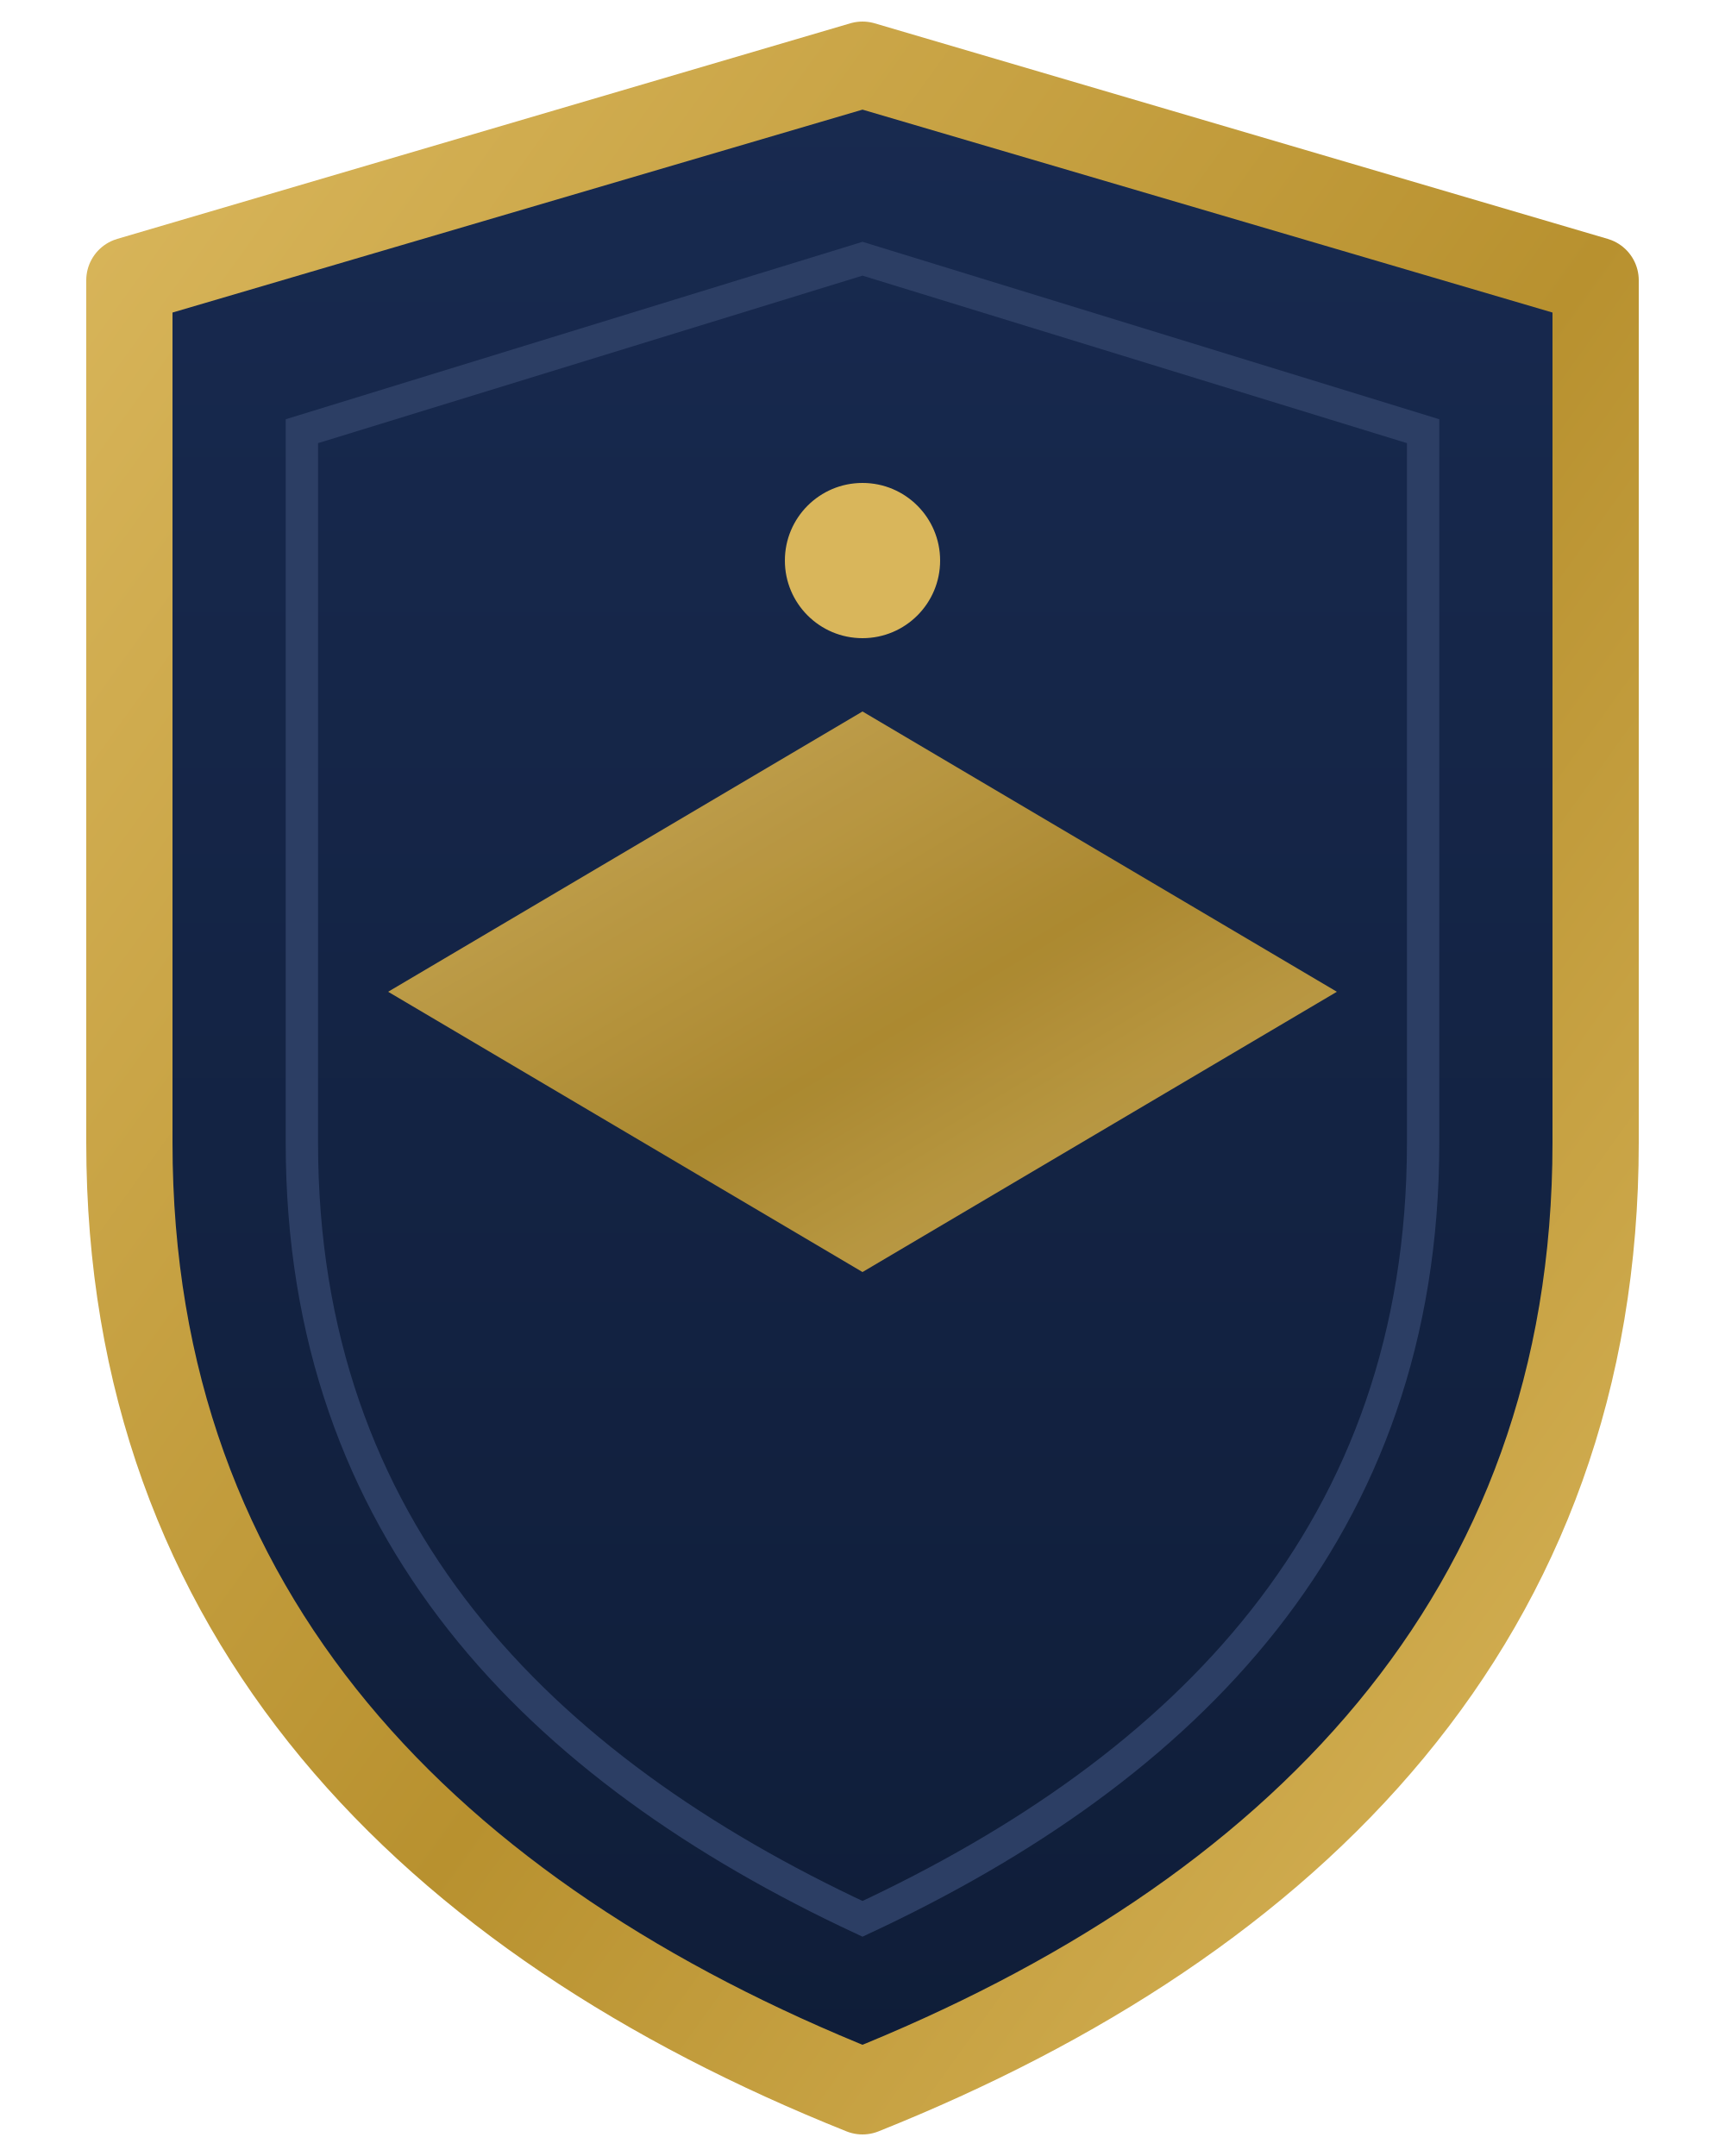
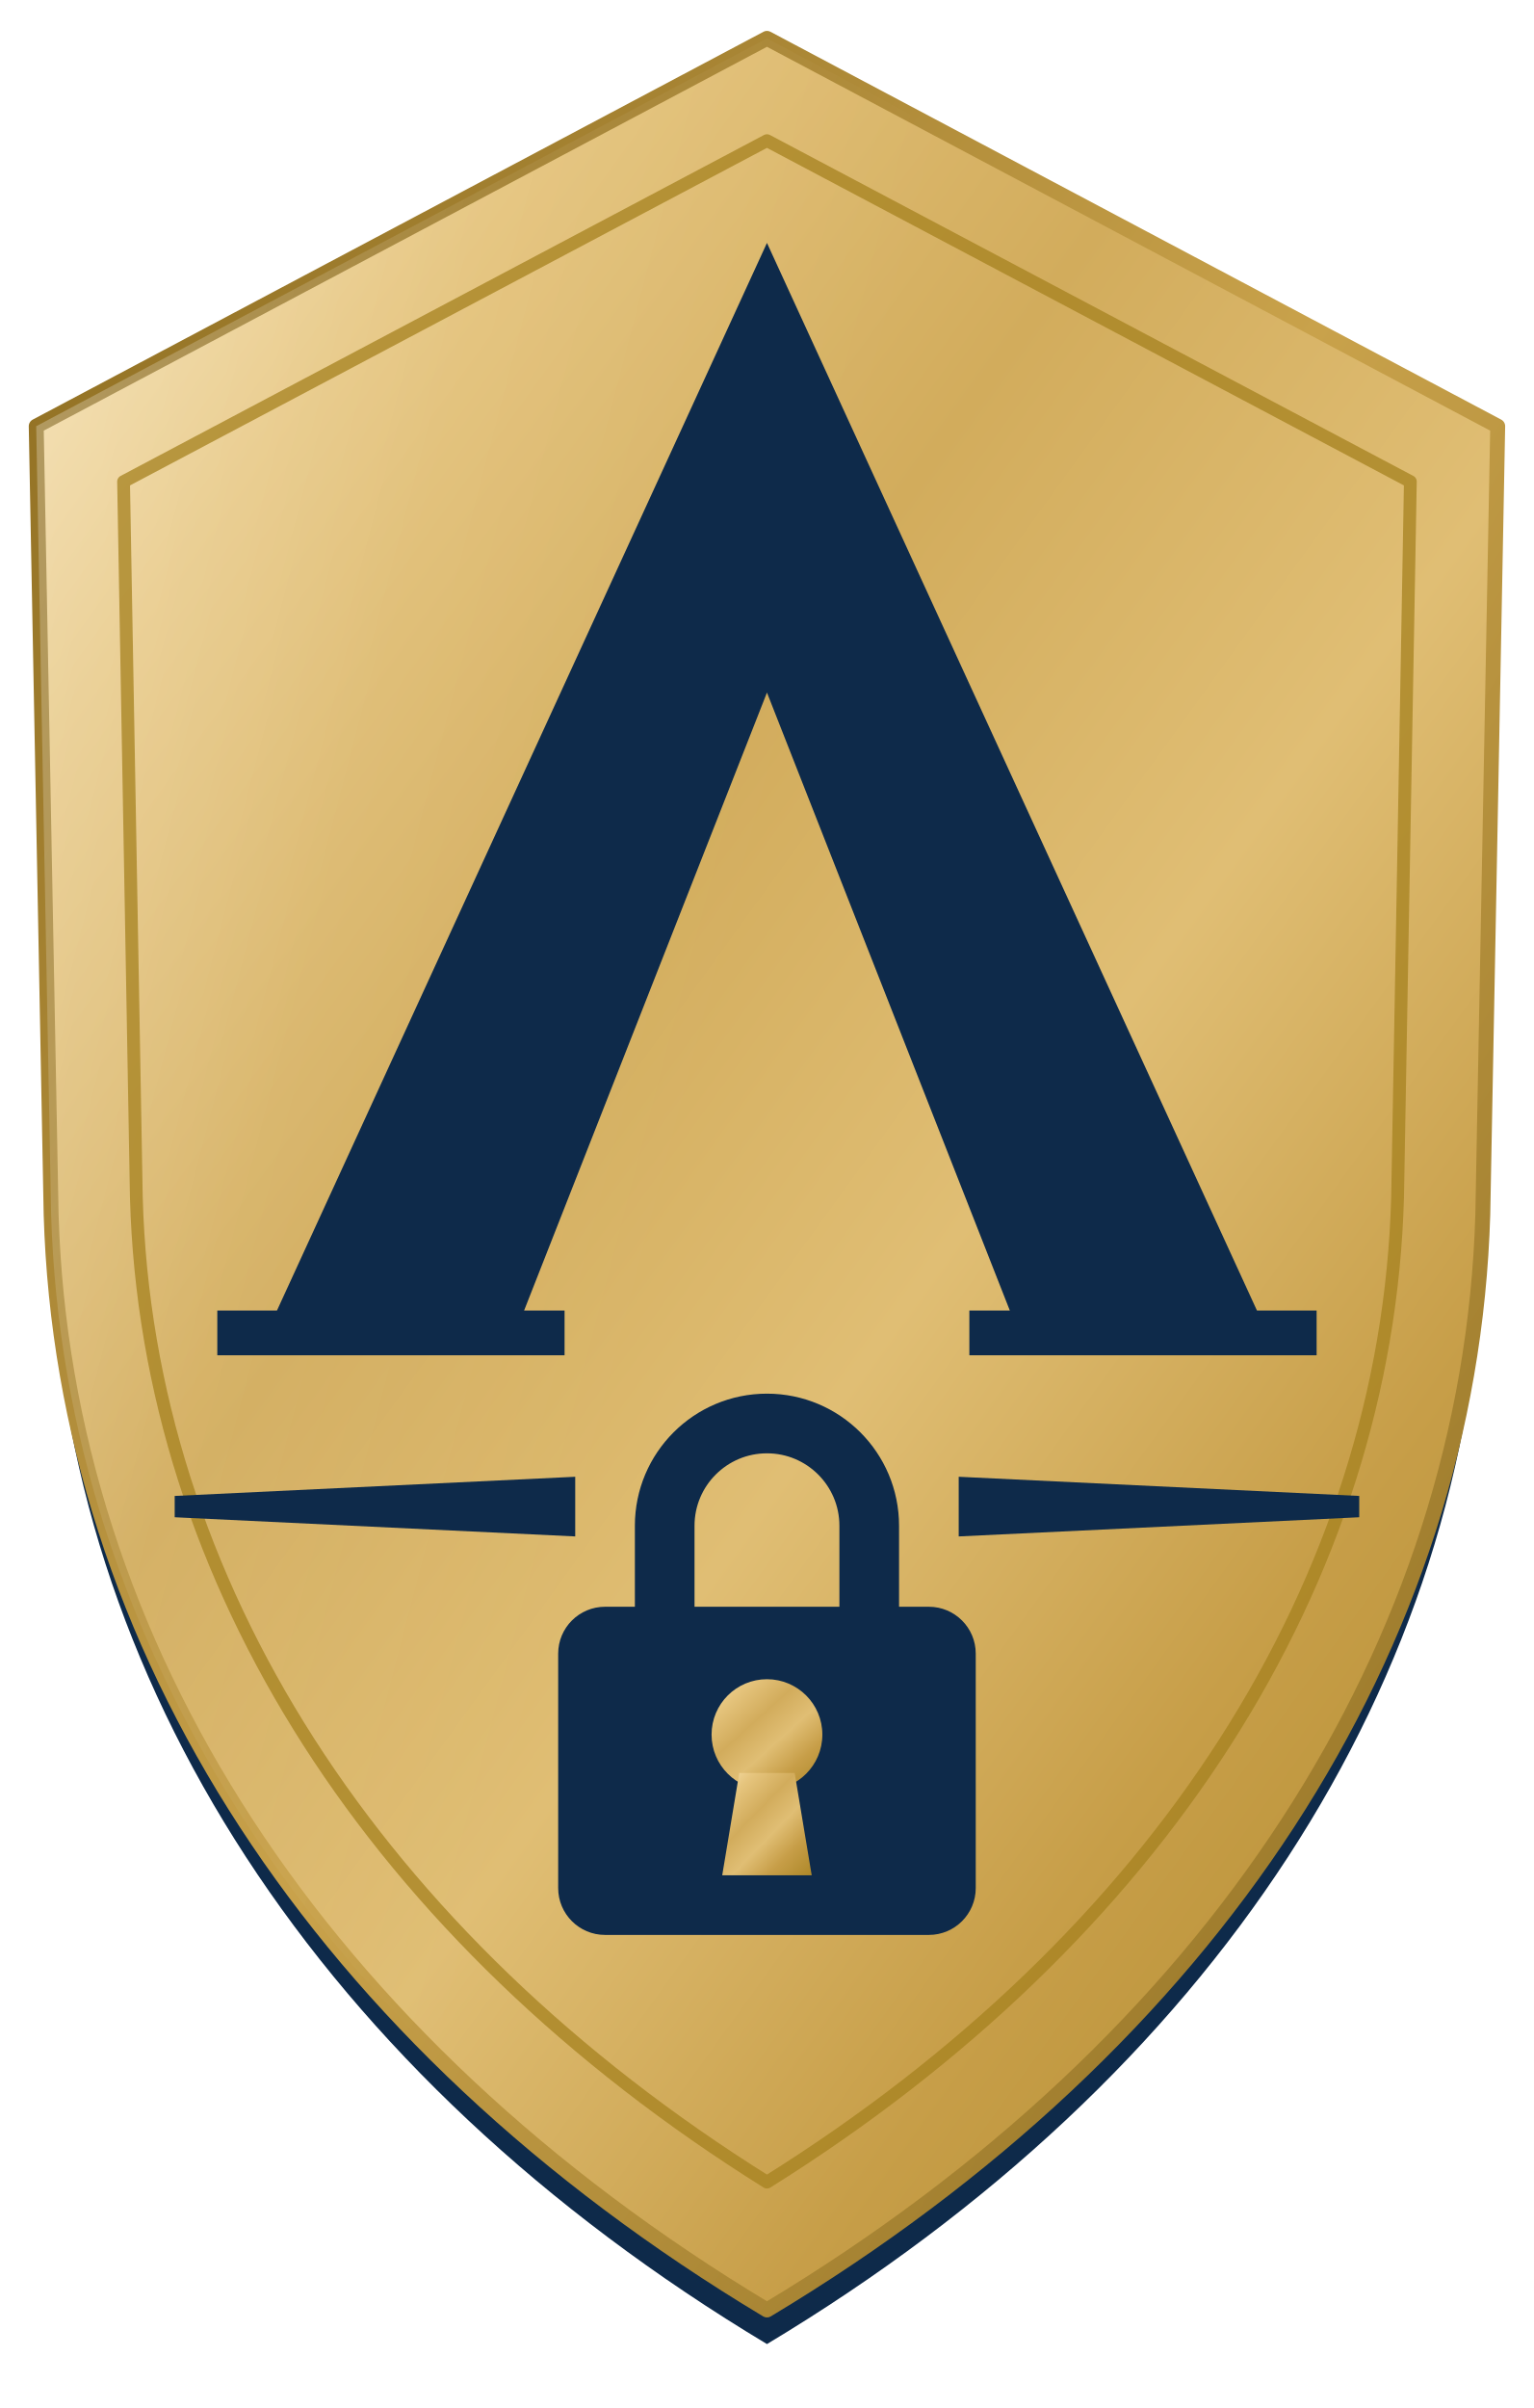
- <svg xmlns="http://www.w3.org/2000/svg" viewBox="0 0 80 100" role="img" aria-label="Ablaß Security Wappen">
+ <svg xmlns="http://www.w3.org/2000/svg" viewBox="200 130 720 1130" role="img" aria-label="Ablaß Security Wappen">
  <defs>
-     <linearGradient id="field" x1="0" y1="0" x2="0" y2="1">
-       <stop offset="0%" stop-color="#182A50" />
-       <stop offset="100%" stop-color="#0F1D38" />
+     <linearGradient id="as-gold" x1="0.05" y1="0" x2="0.95" y2="1">
+       <stop offset="0%" stop-color="#F4DCA4" />
+       <stop offset="15%" stop-color="#E6C57E" />
+       <stop offset="38%" stop-color="#D2AC5C" />
+       <stop offset="58%" stop-color="#E0BE74" />
+       <stop offset="78%" stop-color="#C79E48" />
+       <stop offset="100%" stop-color="#B08A2C" />
    </linearGradient>
-     <linearGradient id="rim" x1="0" y1="0" x2="1" y2="1">
-       <stop offset="0%" stop-color="#D9B65B" />
-       <stop offset="55%" stop-color="#B8912F" />
-       <stop offset="100%" stop-color="#D9B65B" />
+     <linearGradient id="as-rim" x1="0" y1="0" x2="1" y2="1">
+       <stop offset="0%" stop-color="#8A6A1E" />
+       <stop offset="50%" stop-color="#C9A24B" />
+       <stop offset="100%" stop-color="#8A6A1E" />
    </linearGradient>
+     <linearGradient id="as-sheen" x1="0" y1="0" x2="1" y2="0.4">
+       <stop offset="0%" stop-color="#FFFFFF" stop-opacity="0.32" />
+       <stop offset="30%" stop-color="#FFFFFF" stop-opacity="0.06" />
+       <stop offset="55%" stop-color="#FFFFFF" stop-opacity="0" />
+     </linearGradient>
+     <path id="as-schild" d="M560 148 L903 330 L896 700 C890 902 770 1088 560 1214 C350 1088 230 902 224 700 L217 330 Z" />
  </defs>
-   <path d="M40 3 74 13v40c0 22-14 36-34 44C20 89 6 75 6 53V13L40 3Z" fill="url(#field)" stroke="url(#rim)" stroke-width="4" stroke-linejoin="round" />
-   <path d="M40 12 66 20v33c0 18-11 29-26 36C25 82 14 71 14 53V20L40 12Z" fill="none" stroke="#2C3E64" stroke-width="1.5" />
-   <path d="M18 46 40 33l22 13-22 13-22-13Z" fill="url(#rim)" opacity=".92" />
-   <path d="M40 59v22" stroke="url(#rim)" stroke-width="3.4" stroke-linecap="round" />
-   <circle cx="40" cy="26" r="3.6" fill="#D9B65B" />
+   <use href="#as-schild" fill="#0E2A4A" transform="translate(0,16)" />
+   <use href="#as-schild" fill="#0E2A4A" />
+   <use href="#as-schild" fill="url(#as-gold)" stroke="url(#as-rim)" stroke-width="7" stroke-linejoin="round" />
+   <use href="#as-schild" fill="url(#as-sheen)" />
+   <path d="M560 196 L862 356 L856 692 C851 872 744 1039 560 1154 C376 1039 269 872 264 692 L258 356 Z" fill="none" stroke="#A5811F" stroke-width="6" stroke-opacity="0.75" stroke-linejoin="round" />
+   <g fill="#0E2A4A">
+     <path d="M560 244 L790 745 L818 745 L818 766 L655 766 L655 745 L674 745 L560 455              L446 745 L465 745 L465 766 L302 766 L302 745 L330 745 Z" />
+     <path d="M282 832 L470 823 L470 851 L282 842 Z" />
+     <path d="M838 832 L650 823 L650 851 L838 842 Z" />
+     <path d="M512 892 L512 846 A48 48 0 0 1 608 846 L608 892" fill="none" stroke="#0E2A4A" stroke-width="28" />
+     <rect x="462" y="884" width="196" height="154" rx="22" />
+   </g>
+   <g fill="url(#as-gold)">
+     <circle cx="560" cy="944" r="26" />
+     <path d="M547 962 L573 962 L581 1010 L539 1010 Z" />
+   </g>
</svg>
